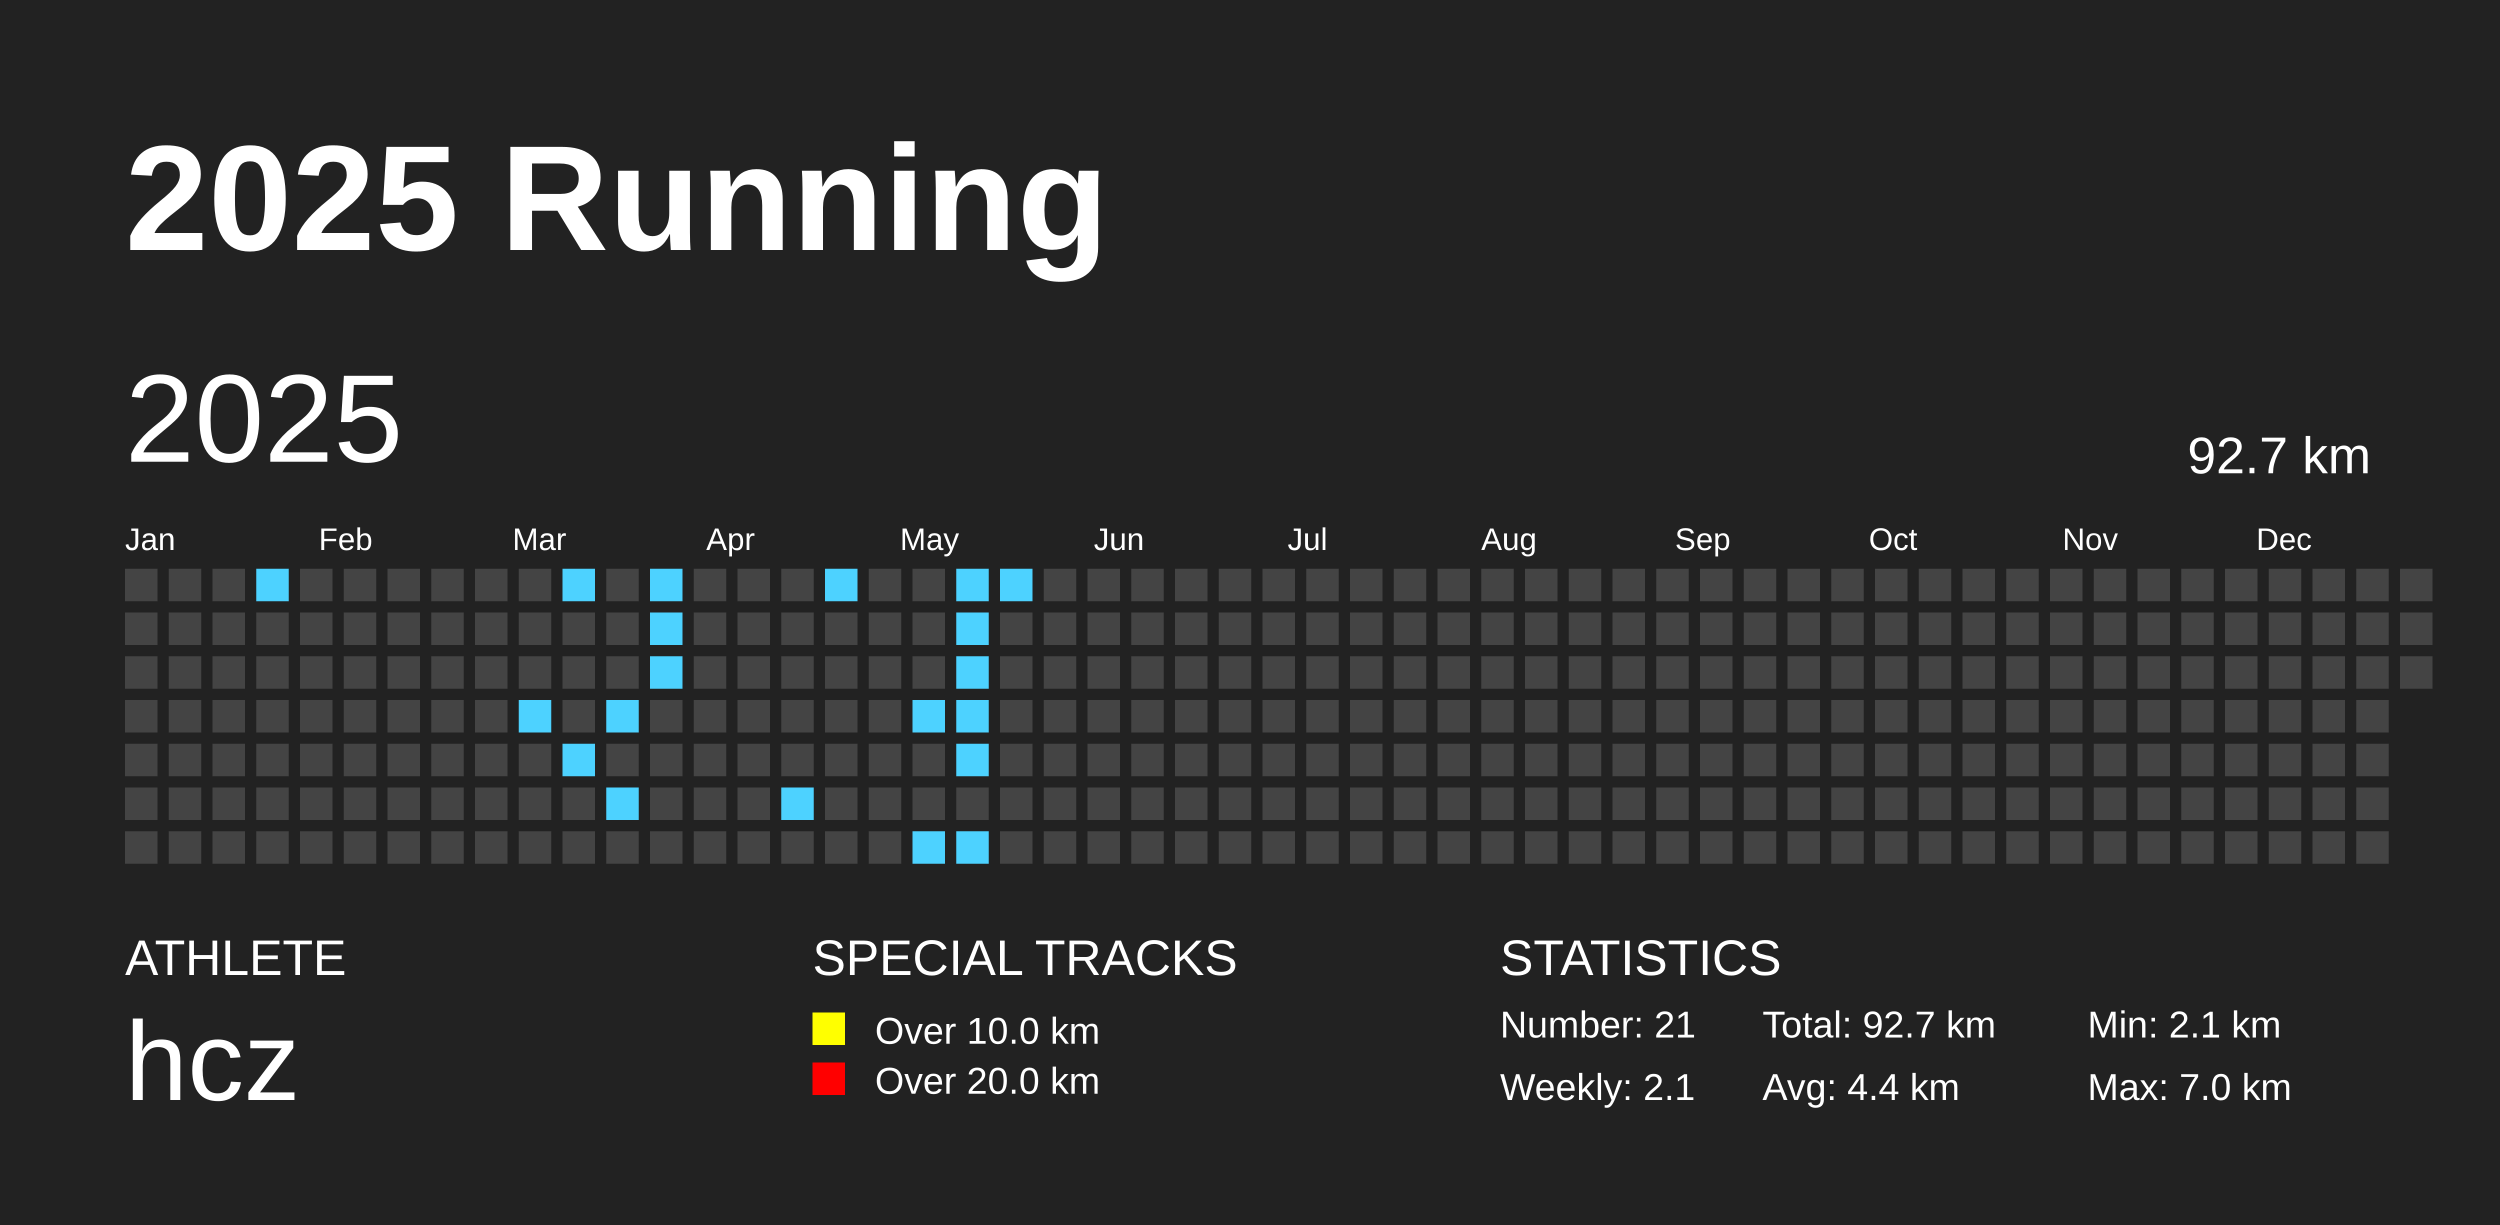
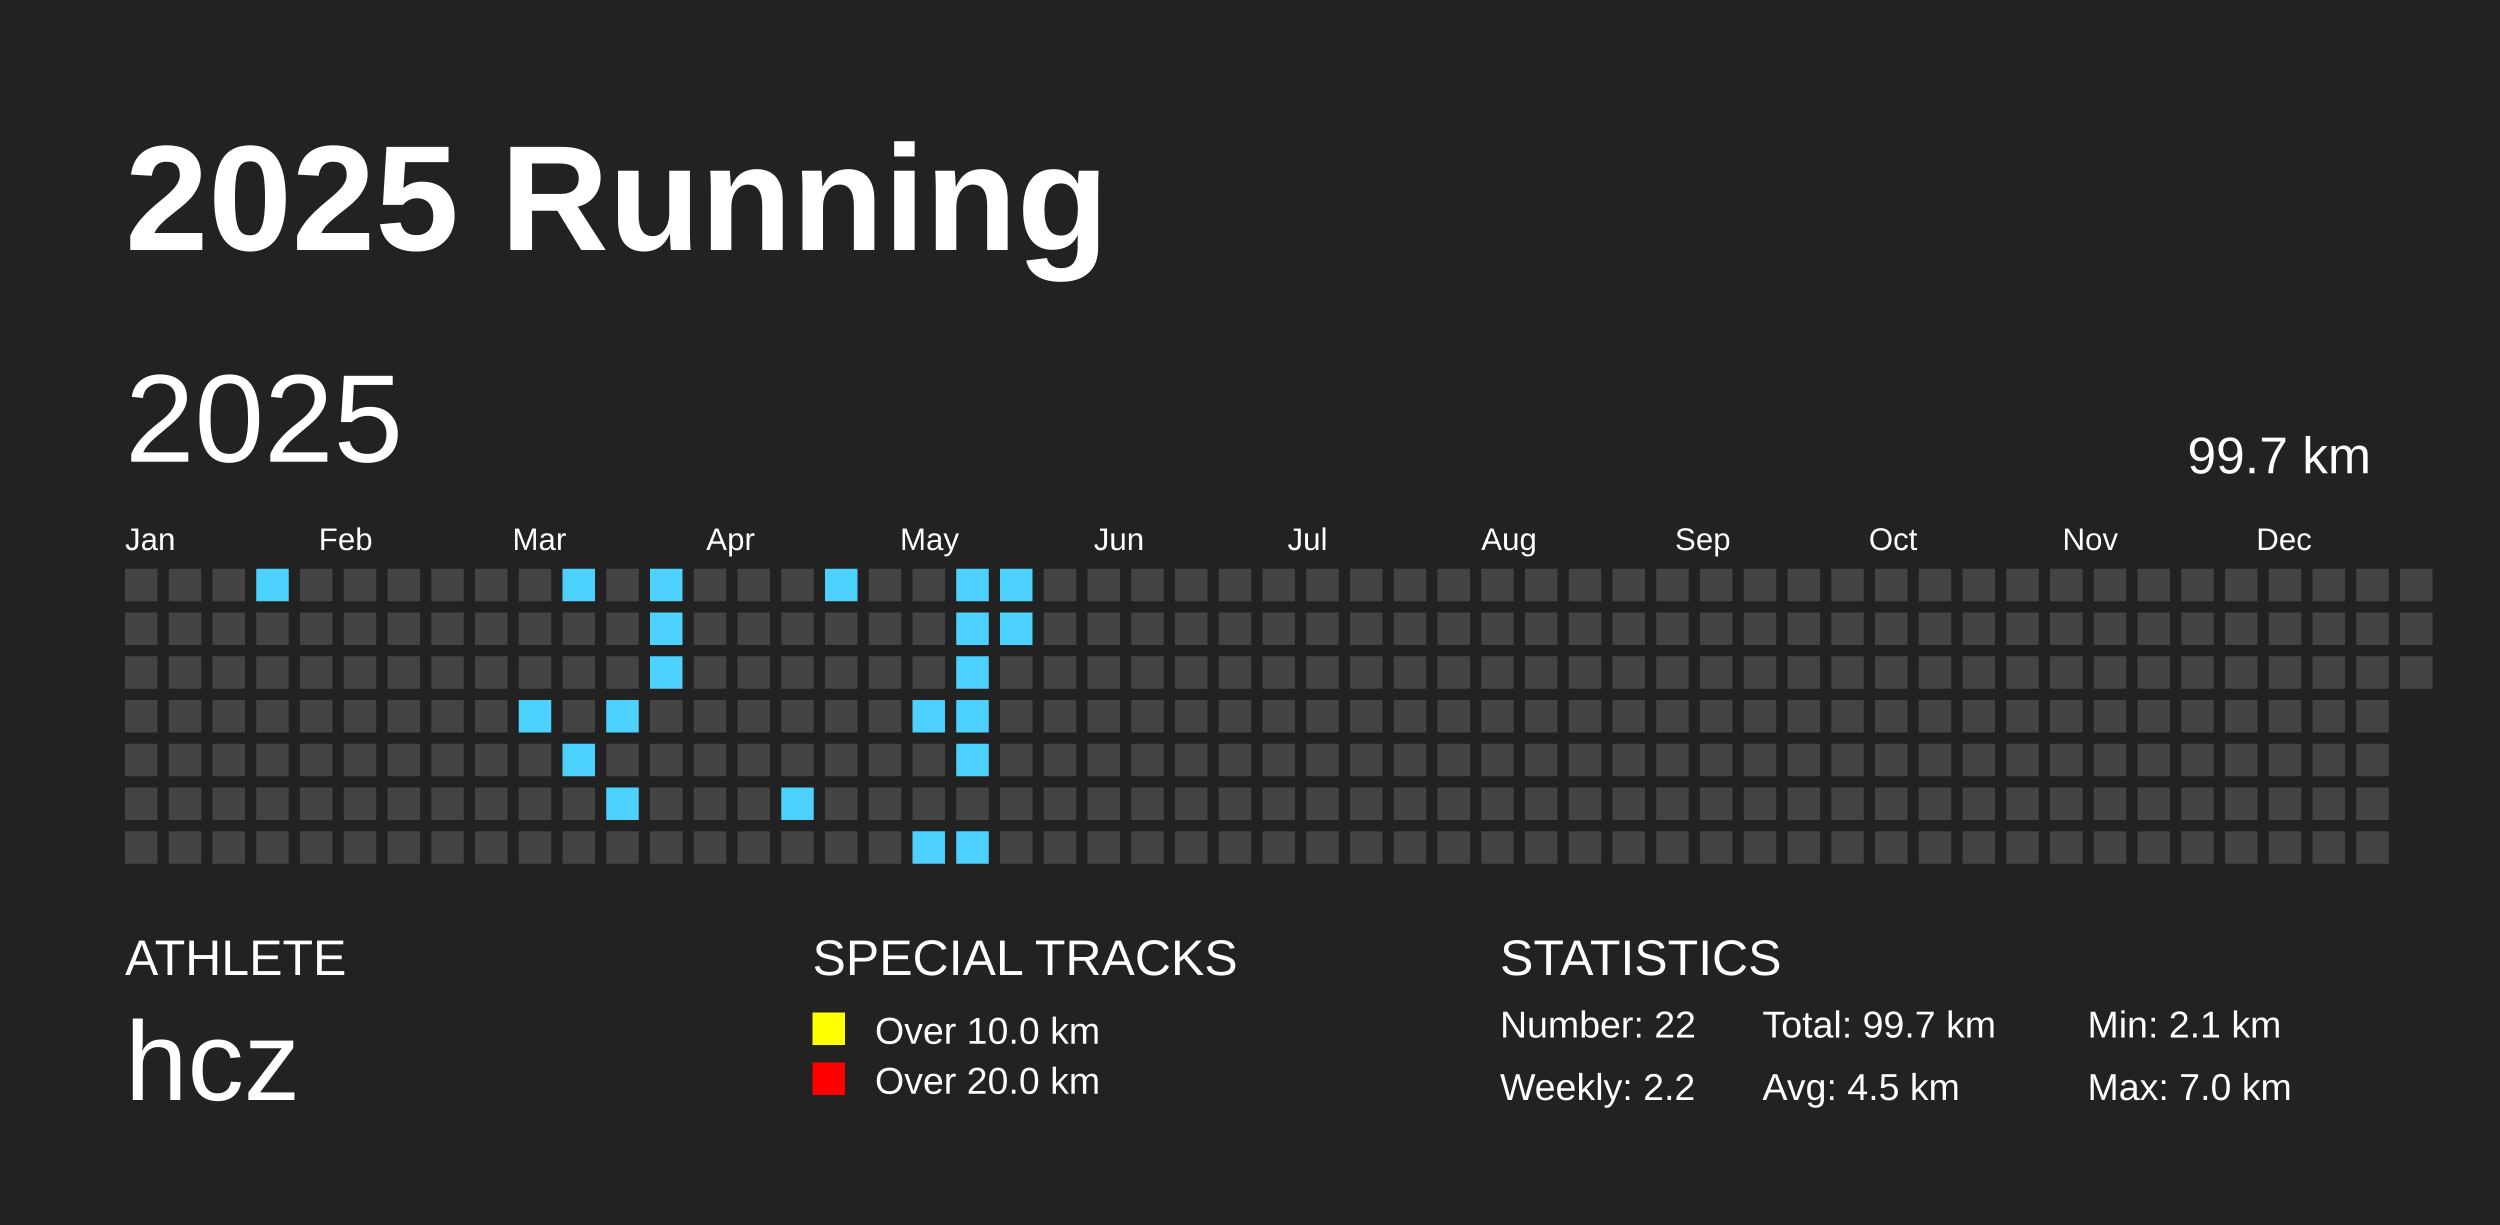
<svg xmlns="http://www.w3.org/2000/svg" baseProfile="full" height="98mm" version="1.1" viewBox="0,0,200,98" width="200mm">
  <defs />
  <rect fill="#222222" height="98" width="200" x="0" y="0" />
  <text fill="#FFFFFF" style="font-size:12px; font-family:Arial; font-weight:bold;" x="10" y="20">2025 Running</text>
  <text fill="#FFFFFF" style="font-size:4px; font-family:Arial" x="10" y="78">ATHLETE</text>
  <text fill="#FFFFFF" style="font-size:9px; font-family:Arial" x="10" y="88">hcz</text>
  <text fill="#FFFFFF" style="font-size:4px; font-family:Arial" x="65" y="78">SPECIAL TRACKS</text>
  <rect fill="yellow" height="2.6" width="2.6" x="65" y="81" />
  <text fill="#FFFFFF" style="font-size:3px; font-family:Arial" x="70" y="83.5">Over 10.0 km</text>
  <rect fill="red" height="2.6" width="2.6" x="65" y="85" />
  <text fill="#FFFFFF" style="font-size:3px; font-family:Arial" x="70" y="87.5">Over 20.0 km</text>
  <text fill="#FFFFFF" style="font-size:4px; font-family:Arial" x="120" y="78">STATISTICS</text>
-   <text fill="#FFFFFF" style="font-size:3px; font-family:Arial" x="120" y="83">Number: 21</text>
-   <text fill="#FFFFFF" style="font-size:3px; font-family:Arial" x="120" y="88">Weekly: 2.1</text>
-   <text fill="#FFFFFF" style="font-size:3px; font-family:Arial" x="141" y="83">Total: 92.7 km</text>
-   <text fill="#FFFFFF" style="font-size:3px; font-family:Arial" x="141" y="88">Avg: 4.4 km</text>
+   <text fill="#FFFFFF" style="font-size:3px; font-family:Arial" x="120" y="83">Number: 22</text>
+   <text fill="#FFFFFF" style="font-size:3px; font-family:Arial" x="120" y="88">Weekly: 2.2</text>
+   <text fill="#FFFFFF" style="font-size:3px; font-family:Arial" x="141" y="83">Total: 99.7 km</text>
+   <text fill="#FFFFFF" style="font-size:3px; font-family:Arial" x="141" y="88">Avg: 4.5 km</text>
  <text fill="#FFFFFF" style="font-size:3px; font-family:Arial" x="167" y="83">Min: 2.1 km</text>
  <text fill="#FFFFFF" style="font-size:3px; font-family:Arial" x="167" y="88">Max: 7.0 km</text>
  <text dominant-baseline="hanging" fill="#FFFFFF" style="font-size:10.0px; font-family:Arial;" x="10" y="30">2025</text>
-   <text dominant-baseline="hanging" fill="#FFFFFF" style="font-size:4.125px; font-family:Arial;" x="175" y="35">92.7 km</text>
+   <text dominant-baseline="hanging" fill="#FFFFFF" style="font-size:4.125px; font-family:Arial;" x="175" y="35">99.7 km</text>
  <text fill="#FFFFFF" style="font-size:2.5px; font-family:Arial" x="10.0" y="44">Jan</text>
  <text fill="#FFFFFF" style="font-size:2.5px; font-family:Arial" x="25.5" y="44">Feb</text>
  <text fill="#FFFFFF" style="font-size:2.5px; font-family:Arial" x="41.0" y="44">Mar</text>
  <text fill="#FFFFFF" style="font-size:2.5px; font-family:Arial" x="56.5" y="44">Apr</text>
  <text fill="#FFFFFF" style="font-size:2.5px; font-family:Arial" x="72.0" y="44">May</text>
  <text fill="#FFFFFF" style="font-size:2.5px; font-family:Arial" x="87.5" y="44">Jun</text>
  <text fill="#FFFFFF" style="font-size:2.5px; font-family:Arial" x="103.0" y="44">Jul</text>
  <text fill="#FFFFFF" style="font-size:2.5px; font-family:Arial" x="118.5" y="44">Aug</text>
  <text fill="#FFFFFF" style="font-size:2.5px; font-family:Arial" x="134.0" y="44">Sep</text>
  <text fill="#FFFFFF" style="font-size:2.5px; font-family:Arial" x="149.5" y="44">Oct</text>
  <text fill="#FFFFFF" style="font-size:2.5px; font-family:Arial" x="165.0" y="44">Nov</text>
  <text fill="#FFFFFF" style="font-size:2.5px; font-family:Arial" x="180.5" y="44">Dec</text>
  <rect fill="#444444" height="2.6" width="2.6" x="10.0" y="45.5" />
  <rect fill="#444444" height="2.6" width="2.6" x="10.0" y="49.0" />
  <rect fill="#444444" height="2.6" width="2.6" x="10.0" y="52.5" />
  <rect fill="#444444" height="2.6" width="2.6" x="10.0" y="56.0" />
  <rect fill="#444444" height="2.6" width="2.6" x="10.0" y="59.5" />
  <rect fill="#444444" height="2.6" width="2.6" x="10.0" y="63.0" />
  <rect fill="#444444" height="2.6" width="2.6" x="10.0" y="66.5" />
  <rect fill="#444444" height="2.6" width="2.6" x="13.5" y="45.5" />
  <rect fill="#444444" height="2.6" width="2.6" x="13.5" y="49.0" />
  <rect fill="#444444" height="2.6" width="2.6" x="13.5" y="52.5" />
  <rect fill="#444444" height="2.6" width="2.6" x="13.5" y="56.0" />
  <rect fill="#444444" height="2.6" width="2.6" x="13.5" y="59.5" />
  <rect fill="#444444" height="2.6" width="2.6" x="13.5" y="63.0" />
  <rect fill="#444444" height="2.6" width="2.6" x="13.5" y="66.5" />
  <rect fill="#444444" height="2.6" width="2.6" x="17.0" y="45.5" />
  <rect fill="#444444" height="2.6" width="2.6" x="17.0" y="49.0" />
  <rect fill="#444444" height="2.6" width="2.6" x="17.0" y="52.5" />
  <rect fill="#444444" height="2.6" width="2.6" x="17.0" y="56.0" />
  <rect fill="#444444" height="2.6" width="2.6" x="17.0" y="59.5" />
  <rect fill="#444444" height="2.6" width="2.6" x="17.0" y="63.0" />
  <rect fill="#444444" height="2.6" width="2.6" x="17.0" y="66.5" />
  <rect fill="#4DD2FF" height="2.6" width="2.6" x="20.5" y="45.5" />
  <rect fill="#444444" height="2.6" width="2.6" x="20.5" y="49.0" />
  <rect fill="#444444" height="2.6" width="2.6" x="20.5" y="52.5" />
  <rect fill="#444444" height="2.6" width="2.6" x="20.5" y="56.0" />
  <rect fill="#444444" height="2.6" width="2.6" x="20.5" y="59.5" />
  <rect fill="#444444" height="2.6" width="2.6" x="20.5" y="63.0" />
  <rect fill="#444444" height="2.6" width="2.6" x="20.5" y="66.5" />
  <rect fill="#444444" height="2.6" width="2.6" x="24.0" y="45.5" />
  <rect fill="#444444" height="2.6" width="2.6" x="24.0" y="49.0" />
  <rect fill="#444444" height="2.6" width="2.6" x="24.0" y="52.5" />
  <rect fill="#444444" height="2.6" width="2.6" x="24.0" y="56.0" />
  <rect fill="#444444" height="2.6" width="2.6" x="24.0" y="59.5" />
  <rect fill="#444444" height="2.6" width="2.6" x="24.0" y="63.0" />
  <rect fill="#444444" height="2.6" width="2.6" x="24.0" y="66.5" />
  <rect fill="#444444" height="2.6" width="2.6" x="27.5" y="45.5" />
  <rect fill="#444444" height="2.6" width="2.6" x="27.5" y="49.0" />
  <rect fill="#444444" height="2.6" width="2.6" x="27.5" y="52.5" />
  <rect fill="#444444" height="2.6" width="2.6" x="27.5" y="56.0" />
  <rect fill="#444444" height="2.6" width="2.6" x="27.5" y="59.5" />
  <rect fill="#444444" height="2.6" width="2.6" x="27.5" y="63.0" />
  <rect fill="#444444" height="2.6" width="2.6" x="27.5" y="66.5" />
  <rect fill="#444444" height="2.6" width="2.6" x="31.0" y="45.5" />
  <rect fill="#444444" height="2.6" width="2.6" x="31.0" y="49.0" />
  <rect fill="#444444" height="2.6" width="2.6" x="31.0" y="52.5" />
  <rect fill="#444444" height="2.6" width="2.6" x="31.0" y="56.0" />
  <rect fill="#444444" height="2.6" width="2.6" x="31.0" y="59.5" />
  <rect fill="#444444" height="2.6" width="2.6" x="31.0" y="63.0" />
  <rect fill="#444444" height="2.6" width="2.6" x="31.0" y="66.5" />
  <rect fill="#444444" height="2.6" width="2.6" x="34.5" y="45.5" />
  <rect fill="#444444" height="2.6" width="2.6" x="34.5" y="49.0" />
  <rect fill="#444444" height="2.6" width="2.6" x="34.5" y="52.5" />
  <rect fill="#444444" height="2.6" width="2.6" x="34.5" y="56.0" />
  <rect fill="#444444" height="2.6" width="2.6" x="34.5" y="59.5" />
  <rect fill="#444444" height="2.6" width="2.6" x="34.5" y="63.0" />
  <rect fill="#444444" height="2.6" width="2.6" x="34.5" y="66.5" />
  <rect fill="#444444" height="2.6" width="2.6" x="38.0" y="45.5" />
  <rect fill="#444444" height="2.6" width="2.6" x="38.0" y="49.0" />
  <rect fill="#444444" height="2.6" width="2.6" x="38.0" y="52.5" />
  <rect fill="#444444" height="2.6" width="2.6" x="38.0" y="56.0" />
  <rect fill="#444444" height="2.6" width="2.6" x="38.0" y="59.5" />
  <rect fill="#444444" height="2.6" width="2.6" x="38.0" y="63.0" />
  <rect fill="#444444" height="2.6" width="2.6" x="38.0" y="66.5" />
  <rect fill="#444444" height="2.6" width="2.6" x="41.5" y="45.5" />
  <rect fill="#444444" height="2.6" width="2.6" x="41.5" y="49.0" />
  <rect fill="#444444" height="2.6" width="2.6" x="41.5" y="52.5" />
  <rect fill="#4DD2FF" height="2.6" width="2.6" x="41.5" y="56.0" />
  <rect fill="#444444" height="2.6" width="2.6" x="41.5" y="59.5" />
  <rect fill="#444444" height="2.6" width="2.6" x="41.5" y="63.0" />
  <rect fill="#444444" height="2.6" width="2.6" x="41.5" y="66.5" />
  <rect fill="#4DD2FF" height="2.6" width="2.6" x="45.0" y="45.5" />
  <rect fill="#444444" height="2.6" width="2.6" x="45.0" y="49.0" />
  <rect fill="#444444" height="2.6" width="2.6" x="45.0" y="52.5" />
  <rect fill="#444444" height="2.6" width="2.6" x="45.0" y="56.0" />
  <rect fill="#4DD2FF" height="2.6" width="2.6" x="45.0" y="59.5" />
  <rect fill="#444444" height="2.6" width="2.6" x="45.0" y="63.0" />
  <rect fill="#444444" height="2.6" width="2.6" x="45.0" y="66.5" />
  <rect fill="#444444" height="2.6" width="2.6" x="48.5" y="45.5" />
  <rect fill="#444444" height="2.6" width="2.6" x="48.5" y="49.0" />
  <rect fill="#444444" height="2.6" width="2.6" x="48.5" y="52.5" />
  <rect fill="#4DD2FF" height="2.6" width="2.6" x="48.5" y="56.0" />
  <rect fill="#444444" height="2.6" width="2.6" x="48.5" y="59.5" />
  <rect fill="#4DD2FF" height="2.6" width="2.6" x="48.5" y="63.0" />
  <rect fill="#444444" height="2.6" width="2.6" x="48.5" y="66.5" />
  <rect fill="#4DD2FF" height="2.6" width="2.6" x="52.0" y="45.5" />
  <rect fill="#4DD2FF" height="2.6" width="2.6" x="52.0" y="49.0" />
  <rect fill="#4DD2FF" height="2.6" width="2.6" x="52.0" y="52.5" />
  <rect fill="#444444" height="2.6" width="2.6" x="52.0" y="56.0" />
  <rect fill="#444444" height="2.6" width="2.6" x="52.0" y="59.5" />
  <rect fill="#444444" height="2.6" width="2.6" x="52.0" y="63.0" />
  <rect fill="#444444" height="2.6" width="2.6" x="52.0" y="66.5" />
  <rect fill="#444444" height="2.6" width="2.6" x="55.5" y="45.5" />
  <rect fill="#444444" height="2.6" width="2.6" x="55.5" y="49.0" />
  <rect fill="#444444" height="2.6" width="2.6" x="55.5" y="52.5" />
  <rect fill="#444444" height="2.6" width="2.6" x="55.5" y="56.0" />
  <rect fill="#444444" height="2.6" width="2.6" x="55.5" y="59.5" />
  <rect fill="#444444" height="2.6" width="2.6" x="55.5" y="63.0" />
  <rect fill="#444444" height="2.6" width="2.6" x="55.5" y="66.5" />
  <rect fill="#444444" height="2.6" width="2.6" x="59.0" y="45.5" />
  <rect fill="#444444" height="2.6" width="2.6" x="59.0" y="49.0" />
  <rect fill="#444444" height="2.6" width="2.6" x="59.0" y="52.5" />
  <rect fill="#444444" height="2.6" width="2.6" x="59.0" y="56.0" />
  <rect fill="#444444" height="2.6" width="2.6" x="59.0" y="59.5" />
  <rect fill="#444444" height="2.6" width="2.6" x="59.0" y="63.0" />
  <rect fill="#444444" height="2.6" width="2.6" x="59.0" y="66.5" />
  <rect fill="#444444" height="2.6" width="2.6" x="62.5" y="45.5" />
  <rect fill="#444444" height="2.6" width="2.6" x="62.5" y="49.0" />
  <rect fill="#444444" height="2.6" width="2.6" x="62.5" y="52.5" />
  <rect fill="#444444" height="2.6" width="2.6" x="62.5" y="56.0" />
  <rect fill="#444444" height="2.6" width="2.6" x="62.5" y="59.5" />
  <rect fill="#4DD2FF" height="2.6" width="2.6" x="62.5" y="63.0" />
  <rect fill="#444444" height="2.6" width="2.6" x="62.5" y="66.5" />
  <rect fill="#4DD2FF" height="2.6" width="2.6" x="66.0" y="45.5" />
  <rect fill="#444444" height="2.6" width="2.6" x="66.0" y="49.0" />
  <rect fill="#444444" height="2.6" width="2.6" x="66.0" y="52.5" />
  <rect fill="#444444" height="2.6" width="2.6" x="66.0" y="56.0" />
  <rect fill="#444444" height="2.6" width="2.6" x="66.0" y="59.5" />
  <rect fill="#444444" height="2.6" width="2.6" x="66.0" y="63.0" />
  <rect fill="#444444" height="2.6" width="2.6" x="66.0" y="66.5" />
  <rect fill="#444444" height="2.6" width="2.6" x="69.5" y="45.5" />
  <rect fill="#444444" height="2.6" width="2.6" x="69.5" y="49.0" />
  <rect fill="#444444" height="2.6" width="2.6" x="69.5" y="52.5" />
  <rect fill="#444444" height="2.6" width="2.6" x="69.5" y="56.0" />
  <rect fill="#444444" height="2.6" width="2.6" x="69.5" y="59.5" />
  <rect fill="#444444" height="2.6" width="2.6" x="69.5" y="63.0" />
  <rect fill="#444444" height="2.6" width="2.6" x="69.5" y="66.5" />
  <rect fill="#444444" height="2.6" width="2.6" x="73.0" y="45.5" />
  <rect fill="#444444" height="2.6" width="2.6" x="73.0" y="49.0" />
  <rect fill="#444444" height="2.6" width="2.6" x="73.0" y="52.5" />
  <rect fill="#4DD2FF" height="2.6" width="2.6" x="73.0" y="56.0" />
  <rect fill="#444444" height="2.6" width="2.6" x="73.0" y="59.5" />
  <rect fill="#444444" height="2.6" width="2.6" x="73.0" y="63.0" />
  <rect fill="#4DD2FF" height="2.6" width="2.6" x="73.0" y="66.5" />
  <rect fill="#4DD2FF" height="2.6" width="2.6" x="76.5" y="45.5" />
  <rect fill="#4DD2FF" height="2.6" width="2.6" x="76.5" y="49.0" />
  <rect fill="#4DD2FF" height="2.6" width="2.6" x="76.5" y="52.5" />
  <rect fill="#4DD2FF" height="2.6" width="2.6" x="76.5" y="56.0" />
  <rect fill="#4DD2FF" height="2.6" width="2.6" x="76.5" y="59.5" />
  <rect fill="#444444" height="2.6" width="2.6" x="76.5" y="63.0" />
  <rect fill="#4DD2FF" height="2.6" width="2.6" x="76.5" y="66.5" />
  <rect fill="#4DD2FF" height="2.6" width="2.6" x="80.0" y="45.5" />
-   <rect fill="#444444" height="2.6" width="2.6" x="80.0" y="49.0" />
+   <rect fill="#4DD2FF" height="2.6" width="2.6" x="80.0" y="49.0" />
  <rect fill="#444444" height="2.6" width="2.6" x="80.0" y="52.5" />
  <rect fill="#444444" height="2.6" width="2.6" x="80.0" y="56.0" />
  <rect fill="#444444" height="2.6" width="2.6" x="80.0" y="59.5" />
  <rect fill="#444444" height="2.6" width="2.6" x="80.0" y="63.0" />
  <rect fill="#444444" height="2.6" width="2.6" x="80.0" y="66.5" />
  <rect fill="#444444" height="2.6" width="2.6" x="83.5" y="45.5" />
  <rect fill="#444444" height="2.6" width="2.6" x="83.5" y="49.0" />
  <rect fill="#444444" height="2.6" width="2.6" x="83.5" y="52.5" />
  <rect fill="#444444" height="2.6" width="2.6" x="83.5" y="56.0" />
  <rect fill="#444444" height="2.6" width="2.6" x="83.5" y="59.5" />
  <rect fill="#444444" height="2.6" width="2.6" x="83.5" y="63.0" />
  <rect fill="#444444" height="2.6" width="2.6" x="83.5" y="66.5" />
  <rect fill="#444444" height="2.6" width="2.6" x="87.0" y="45.5" />
  <rect fill="#444444" height="2.6" width="2.6" x="87.0" y="49.0" />
  <rect fill="#444444" height="2.6" width="2.6" x="87.0" y="52.5" />
  <rect fill="#444444" height="2.6" width="2.6" x="87.0" y="56.0" />
  <rect fill="#444444" height="2.6" width="2.6" x="87.0" y="59.5" />
  <rect fill="#444444" height="2.6" width="2.6" x="87.0" y="63.0" />
  <rect fill="#444444" height="2.6" width="2.6" x="87.0" y="66.5" />
  <rect fill="#444444" height="2.6" width="2.6" x="90.5" y="45.5" />
  <rect fill="#444444" height="2.6" width="2.6" x="90.5" y="49.0" />
  <rect fill="#444444" height="2.6" width="2.6" x="90.5" y="52.5" />
  <rect fill="#444444" height="2.6" width="2.6" x="90.5" y="56.0" />
  <rect fill="#444444" height="2.6" width="2.6" x="90.5" y="59.5" />
  <rect fill="#444444" height="2.6" width="2.6" x="90.5" y="63.0" />
  <rect fill="#444444" height="2.6" width="2.6" x="90.5" y="66.5" />
  <rect fill="#444444" height="2.6" width="2.6" x="94.0" y="45.5" />
  <rect fill="#444444" height="2.6" width="2.6" x="94.0" y="49.0" />
  <rect fill="#444444" height="2.6" width="2.6" x="94.0" y="52.5" />
  <rect fill="#444444" height="2.6" width="2.6" x="94.0" y="56.0" />
  <rect fill="#444444" height="2.6" width="2.6" x="94.0" y="59.5" />
  <rect fill="#444444" height="2.6" width="2.6" x="94.0" y="63.0" />
  <rect fill="#444444" height="2.6" width="2.6" x="94.0" y="66.5" />
  <rect fill="#444444" height="2.6" width="2.6" x="97.5" y="45.5" />
  <rect fill="#444444" height="2.6" width="2.6" x="97.5" y="49.0" />
  <rect fill="#444444" height="2.6" width="2.6" x="97.5" y="52.5" />
  <rect fill="#444444" height="2.6" width="2.6" x="97.5" y="56.0" />
  <rect fill="#444444" height="2.6" width="2.6" x="97.5" y="59.5" />
  <rect fill="#444444" height="2.6" width="2.6" x="97.5" y="63.0" />
  <rect fill="#444444" height="2.6" width="2.6" x="97.5" y="66.5" />
  <rect fill="#444444" height="2.6" width="2.6" x="101.0" y="45.5" />
  <rect fill="#444444" height="2.6" width="2.6" x="101.0" y="49.0" />
  <rect fill="#444444" height="2.6" width="2.6" x="101.0" y="52.5" />
  <rect fill="#444444" height="2.6" width="2.6" x="101.0" y="56.0" />
  <rect fill="#444444" height="2.6" width="2.6" x="101.0" y="59.5" />
  <rect fill="#444444" height="2.6" width="2.6" x="101.0" y="63.0" />
  <rect fill="#444444" height="2.6" width="2.6" x="101.0" y="66.5" />
  <rect fill="#444444" height="2.6" width="2.6" x="104.5" y="45.5" />
  <rect fill="#444444" height="2.6" width="2.6" x="104.5" y="49.0" />
  <rect fill="#444444" height="2.6" width="2.6" x="104.5" y="52.5" />
  <rect fill="#444444" height="2.6" width="2.6" x="104.5" y="56.0" />
  <rect fill="#444444" height="2.6" width="2.6" x="104.5" y="59.5" />
  <rect fill="#444444" height="2.6" width="2.6" x="104.5" y="63.0" />
  <rect fill="#444444" height="2.6" width="2.6" x="104.5" y="66.5" />
  <rect fill="#444444" height="2.6" width="2.6" x="108.0" y="45.5" />
  <rect fill="#444444" height="2.6" width="2.6" x="108.0" y="49.0" />
  <rect fill="#444444" height="2.6" width="2.6" x="108.0" y="52.5" />
  <rect fill="#444444" height="2.6" width="2.6" x="108.0" y="56.0" />
  <rect fill="#444444" height="2.6" width="2.6" x="108.0" y="59.5" />
  <rect fill="#444444" height="2.6" width="2.6" x="108.0" y="63.0" />
  <rect fill="#444444" height="2.6" width="2.6" x="108.0" y="66.5" />
  <rect fill="#444444" height="2.6" width="2.6" x="111.5" y="45.5" />
  <rect fill="#444444" height="2.6" width="2.6" x="111.5" y="49.0" />
  <rect fill="#444444" height="2.6" width="2.6" x="111.5" y="52.5" />
  <rect fill="#444444" height="2.6" width="2.6" x="111.5" y="56.0" />
  <rect fill="#444444" height="2.6" width="2.6" x="111.5" y="59.5" />
  <rect fill="#444444" height="2.6" width="2.6" x="111.5" y="63.0" />
  <rect fill="#444444" height="2.6" width="2.6" x="111.5" y="66.5" />
  <rect fill="#444444" height="2.6" width="2.6" x="115.0" y="45.5" />
  <rect fill="#444444" height="2.6" width="2.6" x="115.0" y="49.0" />
  <rect fill="#444444" height="2.6" width="2.6" x="115.0" y="52.5" />
  <rect fill="#444444" height="2.6" width="2.6" x="115.0" y="56.0" />
  <rect fill="#444444" height="2.6" width="2.6" x="115.0" y="59.5" />
  <rect fill="#444444" height="2.6" width="2.6" x="115.0" y="63.0" />
  <rect fill="#444444" height="2.6" width="2.6" x="115.0" y="66.5" />
  <rect fill="#444444" height="2.6" width="2.6" x="118.5" y="45.5" />
  <rect fill="#444444" height="2.6" width="2.6" x="118.5" y="49.0" />
  <rect fill="#444444" height="2.6" width="2.6" x="118.5" y="52.5" />
  <rect fill="#444444" height="2.6" width="2.6" x="118.5" y="56.0" />
  <rect fill="#444444" height="2.6" width="2.6" x="118.5" y="59.5" />
  <rect fill="#444444" height="2.6" width="2.6" x="118.5" y="63.0" />
  <rect fill="#444444" height="2.6" width="2.6" x="118.5" y="66.5" />
  <rect fill="#444444" height="2.6" width="2.6" x="122.0" y="45.5" />
  <rect fill="#444444" height="2.6" width="2.6" x="122.0" y="49.0" />
  <rect fill="#444444" height="2.6" width="2.6" x="122.0" y="52.5" />
  <rect fill="#444444" height="2.6" width="2.6" x="122.0" y="56.0" />
  <rect fill="#444444" height="2.6" width="2.6" x="122.0" y="59.5" />
  <rect fill="#444444" height="2.6" width="2.6" x="122.0" y="63.0" />
  <rect fill="#444444" height="2.6" width="2.6" x="122.0" y="66.5" />
  <rect fill="#444444" height="2.6" width="2.6" x="125.5" y="45.5" />
  <rect fill="#444444" height="2.6" width="2.6" x="125.5" y="49.0" />
  <rect fill="#444444" height="2.6" width="2.6" x="125.5" y="52.5" />
  <rect fill="#444444" height="2.6" width="2.6" x="125.5" y="56.0" />
  <rect fill="#444444" height="2.6" width="2.6" x="125.5" y="59.5" />
  <rect fill="#444444" height="2.6" width="2.6" x="125.5" y="63.0" />
  <rect fill="#444444" height="2.6" width="2.6" x="125.5" y="66.5" />
  <rect fill="#444444" height="2.6" width="2.6" x="129.0" y="45.5" />
  <rect fill="#444444" height="2.6" width="2.6" x="129.0" y="49.0" />
  <rect fill="#444444" height="2.6" width="2.6" x="129.0" y="52.5" />
  <rect fill="#444444" height="2.6" width="2.6" x="129.0" y="56.0" />
  <rect fill="#444444" height="2.6" width="2.6" x="129.0" y="59.5" />
  <rect fill="#444444" height="2.6" width="2.6" x="129.0" y="63.0" />
  <rect fill="#444444" height="2.6" width="2.6" x="129.0" y="66.5" />
  <rect fill="#444444" height="2.6" width="2.6" x="132.5" y="45.5" />
  <rect fill="#444444" height="2.6" width="2.6" x="132.5" y="49.0" />
  <rect fill="#444444" height="2.6" width="2.6" x="132.5" y="52.5" />
  <rect fill="#444444" height="2.6" width="2.6" x="132.5" y="56.0" />
  <rect fill="#444444" height="2.6" width="2.6" x="132.5" y="59.5" />
  <rect fill="#444444" height="2.6" width="2.6" x="132.5" y="63.0" />
  <rect fill="#444444" height="2.6" width="2.6" x="132.5" y="66.5" />
  <rect fill="#444444" height="2.6" width="2.6" x="136.0" y="45.5" />
  <rect fill="#444444" height="2.6" width="2.6" x="136.0" y="49.0" />
  <rect fill="#444444" height="2.6" width="2.6" x="136.0" y="52.5" />
  <rect fill="#444444" height="2.6" width="2.6" x="136.0" y="56.0" />
  <rect fill="#444444" height="2.6" width="2.6" x="136.0" y="59.5" />
  <rect fill="#444444" height="2.6" width="2.6" x="136.0" y="63.0" />
  <rect fill="#444444" height="2.6" width="2.6" x="136.0" y="66.5" />
  <rect fill="#444444" height="2.6" width="2.6" x="139.5" y="45.5" />
  <rect fill="#444444" height="2.6" width="2.6" x="139.5" y="49.0" />
  <rect fill="#444444" height="2.6" width="2.6" x="139.5" y="52.5" />
  <rect fill="#444444" height="2.6" width="2.6" x="139.5" y="56.0" />
  <rect fill="#444444" height="2.6" width="2.6" x="139.5" y="59.5" />
  <rect fill="#444444" height="2.6" width="2.6" x="139.5" y="63.0" />
  <rect fill="#444444" height="2.6" width="2.6" x="139.5" y="66.5" />
  <rect fill="#444444" height="2.6" width="2.6" x="143.0" y="45.5" />
  <rect fill="#444444" height="2.6" width="2.6" x="143.0" y="49.0" />
  <rect fill="#444444" height="2.6" width="2.6" x="143.0" y="52.5" />
  <rect fill="#444444" height="2.6" width="2.6" x="143.0" y="56.0" />
  <rect fill="#444444" height="2.6" width="2.6" x="143.0" y="59.5" />
  <rect fill="#444444" height="2.6" width="2.6" x="143.0" y="63.0" />
  <rect fill="#444444" height="2.6" width="2.6" x="143.0" y="66.5" />
  <rect fill="#444444" height="2.6" width="2.6" x="146.5" y="45.5" />
  <rect fill="#444444" height="2.6" width="2.6" x="146.5" y="49.0" />
  <rect fill="#444444" height="2.6" width="2.6" x="146.5" y="52.5" />
  <rect fill="#444444" height="2.6" width="2.6" x="146.5" y="56.0" />
  <rect fill="#444444" height="2.6" width="2.6" x="146.5" y="59.5" />
  <rect fill="#444444" height="2.6" width="2.6" x="146.5" y="63.0" />
  <rect fill="#444444" height="2.6" width="2.6" x="146.5" y="66.5" />
  <rect fill="#444444" height="2.6" width="2.6" x="150.0" y="45.5" />
  <rect fill="#444444" height="2.6" width="2.6" x="150.0" y="49.0" />
  <rect fill="#444444" height="2.6" width="2.6" x="150.0" y="52.5" />
  <rect fill="#444444" height="2.6" width="2.6" x="150.0" y="56.0" />
  <rect fill="#444444" height="2.6" width="2.6" x="150.0" y="59.5" />
  <rect fill="#444444" height="2.6" width="2.6" x="150.0" y="63.0" />
  <rect fill="#444444" height="2.6" width="2.6" x="150.0" y="66.5" />
  <rect fill="#444444" height="2.6" width="2.6" x="153.5" y="45.5" />
  <rect fill="#444444" height="2.6" width="2.6" x="153.5" y="49.0" />
  <rect fill="#444444" height="2.6" width="2.6" x="153.5" y="52.5" />
  <rect fill="#444444" height="2.6" width="2.6" x="153.5" y="56.0" />
  <rect fill="#444444" height="2.6" width="2.6" x="153.5" y="59.5" />
  <rect fill="#444444" height="2.6" width="2.6" x="153.5" y="63.0" />
  <rect fill="#444444" height="2.6" width="2.6" x="153.5" y="66.5" />
  <rect fill="#444444" height="2.6" width="2.6" x="157.0" y="45.5" />
  <rect fill="#444444" height="2.6" width="2.6" x="157.0" y="49.0" />
  <rect fill="#444444" height="2.6" width="2.6" x="157.0" y="52.5" />
  <rect fill="#444444" height="2.6" width="2.6" x="157.0" y="56.0" />
  <rect fill="#444444" height="2.6" width="2.6" x="157.0" y="59.5" />
  <rect fill="#444444" height="2.6" width="2.6" x="157.0" y="63.0" />
  <rect fill="#444444" height="2.6" width="2.6" x="157.0" y="66.5" />
  <rect fill="#444444" height="2.6" width="2.6" x="160.5" y="45.5" />
  <rect fill="#444444" height="2.6" width="2.6" x="160.5" y="49.0" />
  <rect fill="#444444" height="2.6" width="2.6" x="160.5" y="52.5" />
  <rect fill="#444444" height="2.6" width="2.6" x="160.5" y="56.0" />
  <rect fill="#444444" height="2.6" width="2.6" x="160.5" y="59.5" />
  <rect fill="#444444" height="2.6" width="2.6" x="160.5" y="63.0" />
  <rect fill="#444444" height="2.6" width="2.6" x="160.5" y="66.5" />
  <rect fill="#444444" height="2.6" width="2.6" x="164.0" y="45.5" />
  <rect fill="#444444" height="2.6" width="2.6" x="164.0" y="49.0" />
  <rect fill="#444444" height="2.6" width="2.6" x="164.0" y="52.5" />
  <rect fill="#444444" height="2.6" width="2.6" x="164.0" y="56.0" />
  <rect fill="#444444" height="2.6" width="2.6" x="164.0" y="59.5" />
  <rect fill="#444444" height="2.6" width="2.6" x="164.0" y="63.0" />
  <rect fill="#444444" height="2.6" width="2.6" x="164.0" y="66.5" />
  <rect fill="#444444" height="2.6" width="2.6" x="167.5" y="45.5" />
  <rect fill="#444444" height="2.6" width="2.6" x="167.5" y="49.0" />
  <rect fill="#444444" height="2.6" width="2.6" x="167.5" y="52.5" />
  <rect fill="#444444" height="2.6" width="2.6" x="167.5" y="56.0" />
  <rect fill="#444444" height="2.6" width="2.6" x="167.5" y="59.5" />
  <rect fill="#444444" height="2.6" width="2.6" x="167.5" y="63.0" />
  <rect fill="#444444" height="2.6" width="2.6" x="167.5" y="66.5" />
  <rect fill="#444444" height="2.6" width="2.6" x="171.0" y="45.5" />
  <rect fill="#444444" height="2.6" width="2.6" x="171.0" y="49.0" />
  <rect fill="#444444" height="2.6" width="2.6" x="171.0" y="52.5" />
  <rect fill="#444444" height="2.6" width="2.6" x="171.0" y="56.0" />
  <rect fill="#444444" height="2.6" width="2.6" x="171.0" y="59.5" />
  <rect fill="#444444" height="2.6" width="2.6" x="171.0" y="63.0" />
  <rect fill="#444444" height="2.6" width="2.6" x="171.0" y="66.5" />
  <rect fill="#444444" height="2.6" width="2.6" x="174.5" y="45.5" />
  <rect fill="#444444" height="2.6" width="2.6" x="174.5" y="49.0" />
  <rect fill="#444444" height="2.6" width="2.6" x="174.5" y="52.5" />
  <rect fill="#444444" height="2.6" width="2.6" x="174.5" y="56.0" />
  <rect fill="#444444" height="2.6" width="2.6" x="174.5" y="59.5" />
  <rect fill="#444444" height="2.6" width="2.6" x="174.5" y="63.0" />
  <rect fill="#444444" height="2.6" width="2.6" x="174.5" y="66.5" />
  <rect fill="#444444" height="2.6" width="2.6" x="178.0" y="45.5" />
  <rect fill="#444444" height="2.6" width="2.6" x="178.0" y="49.0" />
  <rect fill="#444444" height="2.6" width="2.6" x="178.0" y="52.5" />
  <rect fill="#444444" height="2.6" width="2.6" x="178.0" y="56.0" />
  <rect fill="#444444" height="2.6" width="2.6" x="178.0" y="59.5" />
  <rect fill="#444444" height="2.6" width="2.6" x="178.0" y="63.0" />
  <rect fill="#444444" height="2.6" width="2.6" x="178.0" y="66.5" />
  <rect fill="#444444" height="2.6" width="2.6" x="181.5" y="45.5" />
  <rect fill="#444444" height="2.6" width="2.6" x="181.5" y="49.0" />
  <rect fill="#444444" height="2.6" width="2.6" x="181.5" y="52.5" />
  <rect fill="#444444" height="2.6" width="2.6" x="181.5" y="56.0" />
  <rect fill="#444444" height="2.6" width="2.6" x="181.5" y="59.5" />
  <rect fill="#444444" height="2.6" width="2.6" x="181.5" y="63.0" />
  <rect fill="#444444" height="2.6" width="2.6" x="181.5" y="66.5" />
  <rect fill="#444444" height="2.6" width="2.6" x="185.0" y="45.5" />
  <rect fill="#444444" height="2.6" width="2.6" x="185.0" y="49.0" />
  <rect fill="#444444" height="2.6" width="2.6" x="185.0" y="52.5" />
  <rect fill="#444444" height="2.6" width="2.6" x="185.0" y="56.0" />
  <rect fill="#444444" height="2.6" width="2.6" x="185.0" y="59.5" />
  <rect fill="#444444" height="2.6" width="2.6" x="185.0" y="63.0" />
  <rect fill="#444444" height="2.6" width="2.6" x="185.0" y="66.5" />
  <rect fill="#444444" height="2.6" width="2.6" x="188.5" y="45.5" />
  <rect fill="#444444" height="2.6" width="2.6" x="188.5" y="49.0" />
  <rect fill="#444444" height="2.6" width="2.6" x="188.5" y="52.5" />
  <rect fill="#444444" height="2.6" width="2.6" x="188.5" y="56.0" />
  <rect fill="#444444" height="2.6" width="2.6" x="188.5" y="59.5" />
  <rect fill="#444444" height="2.6" width="2.6" x="188.5" y="63.0" />
  <rect fill="#444444" height="2.6" width="2.6" x="188.5" y="66.5" />
  <rect fill="#444444" height="2.6" width="2.6" x="192.0" y="45.5" />
  <rect fill="#444444" height="2.6" width="2.6" x="192.0" y="49.0" />
  <rect fill="#444444" height="2.6" width="2.6" x="192.0" y="52.5" />
</svg>
